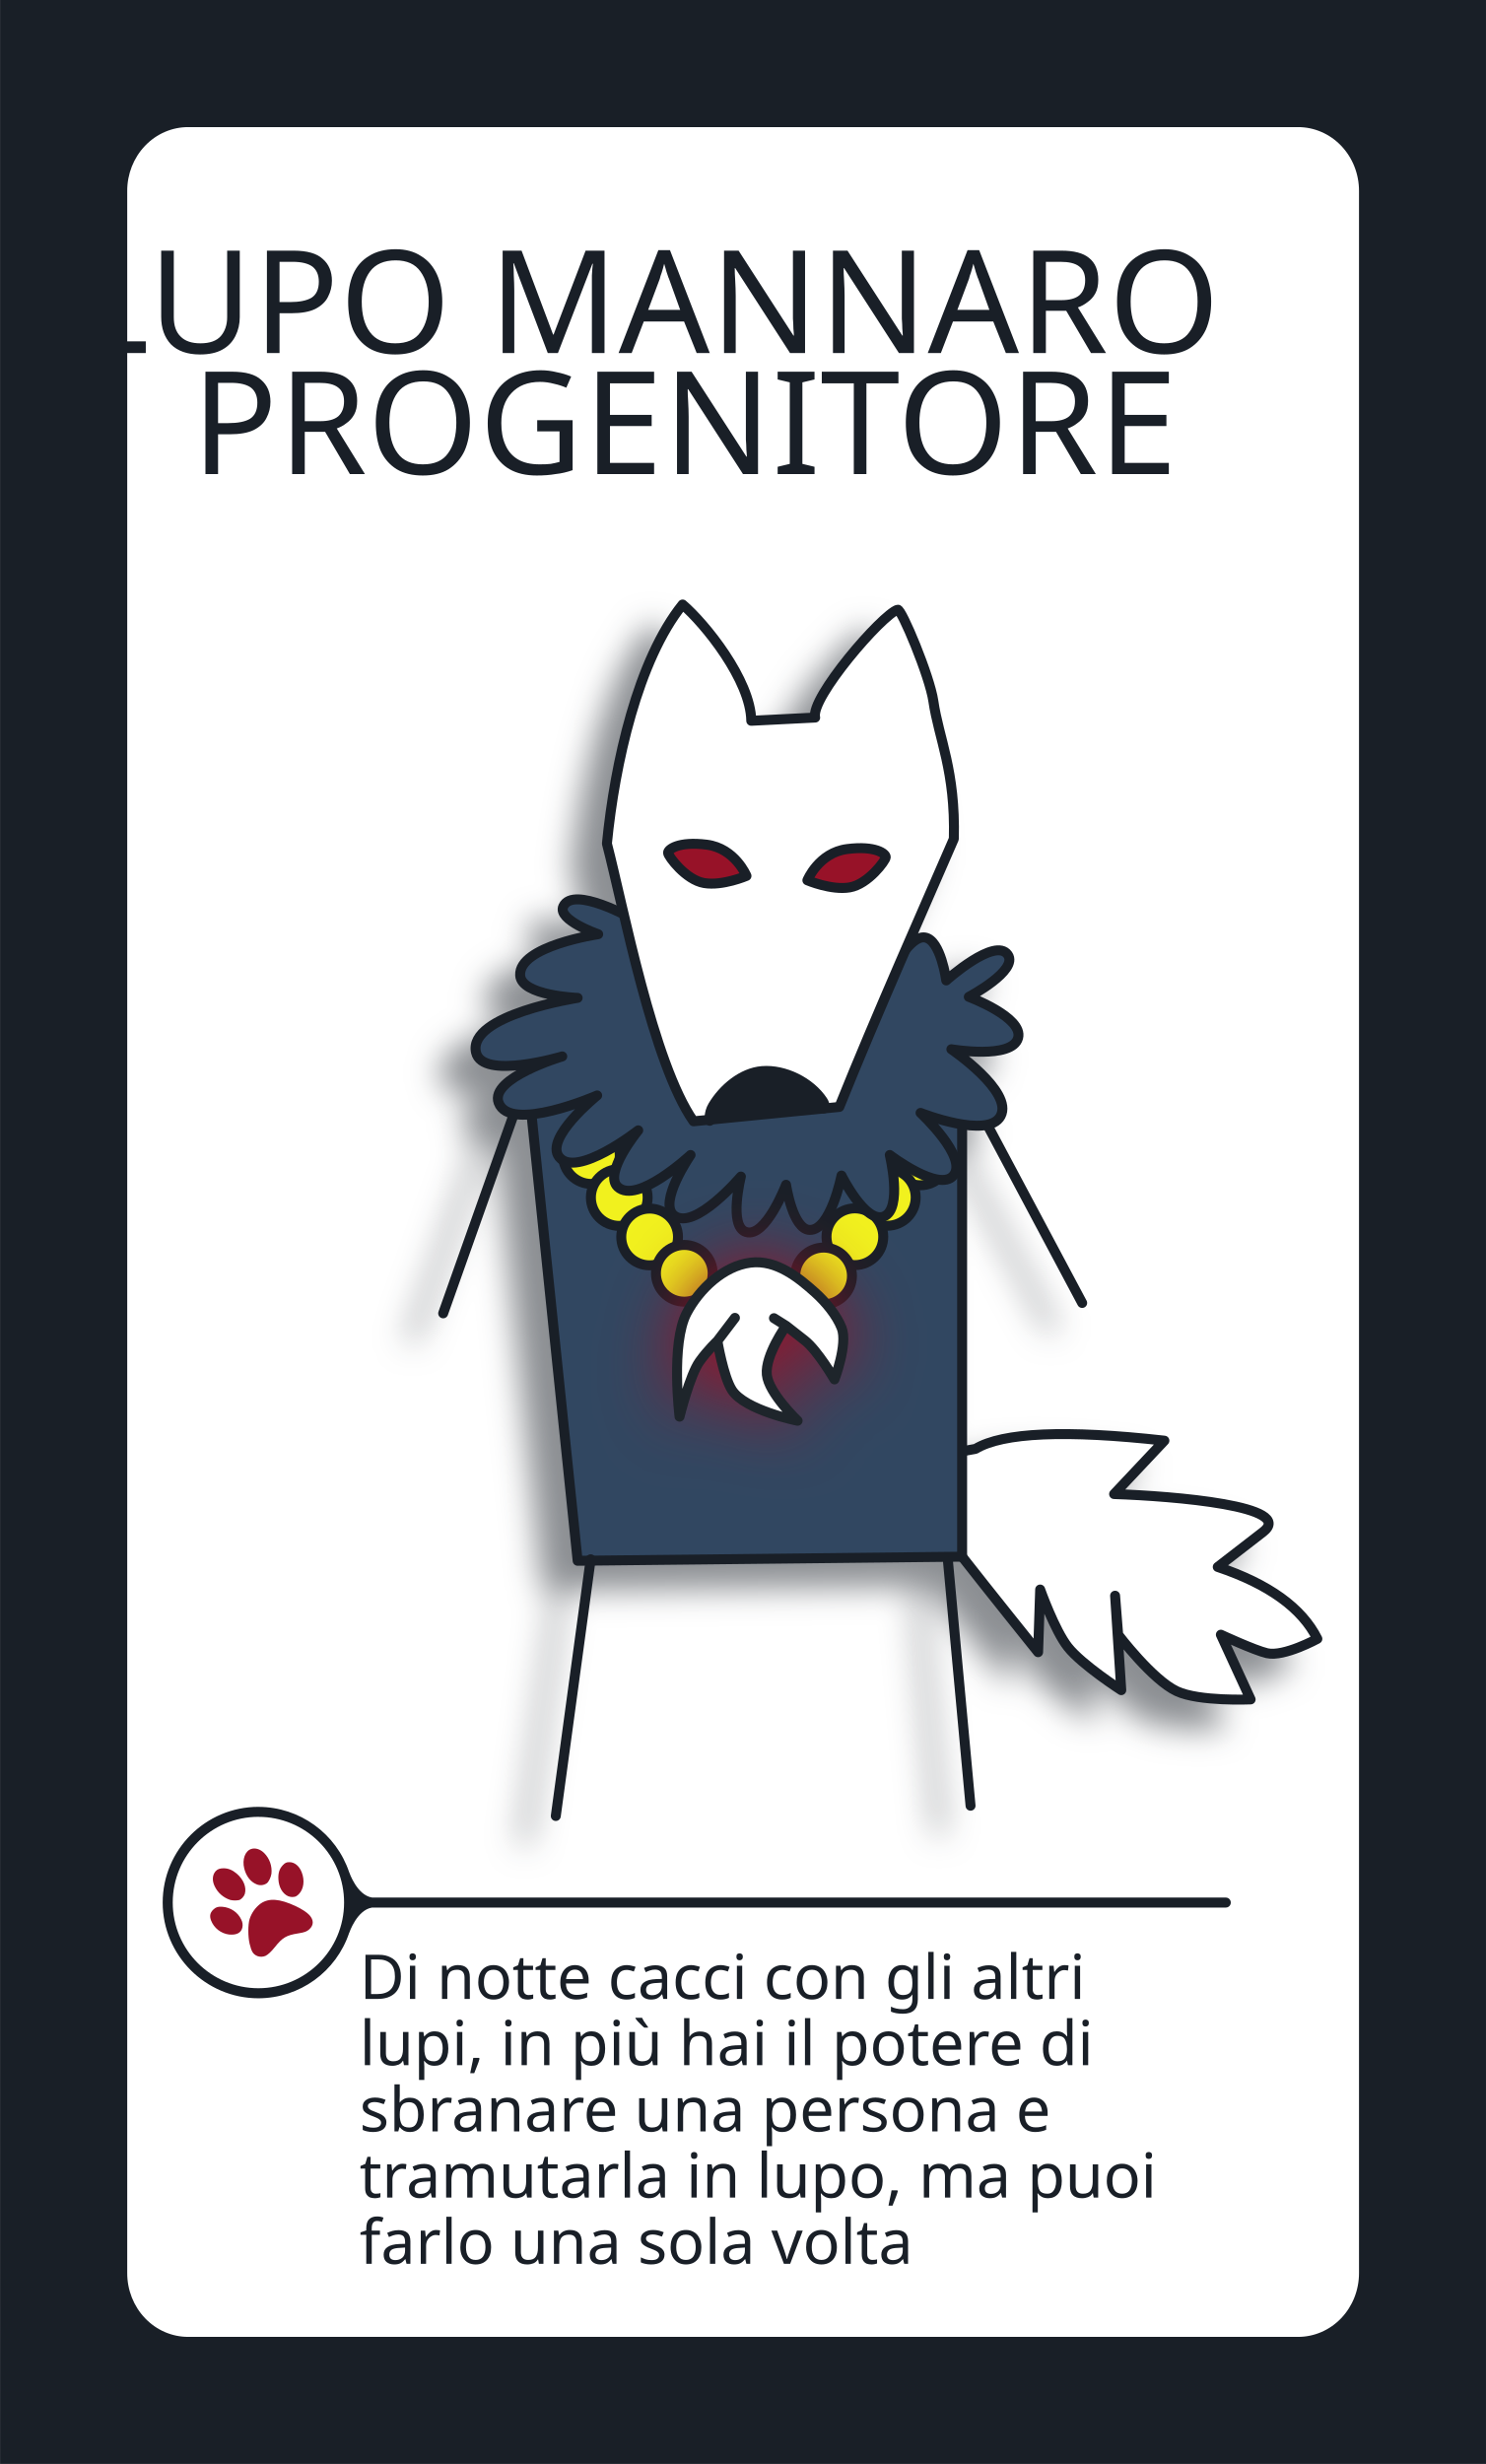
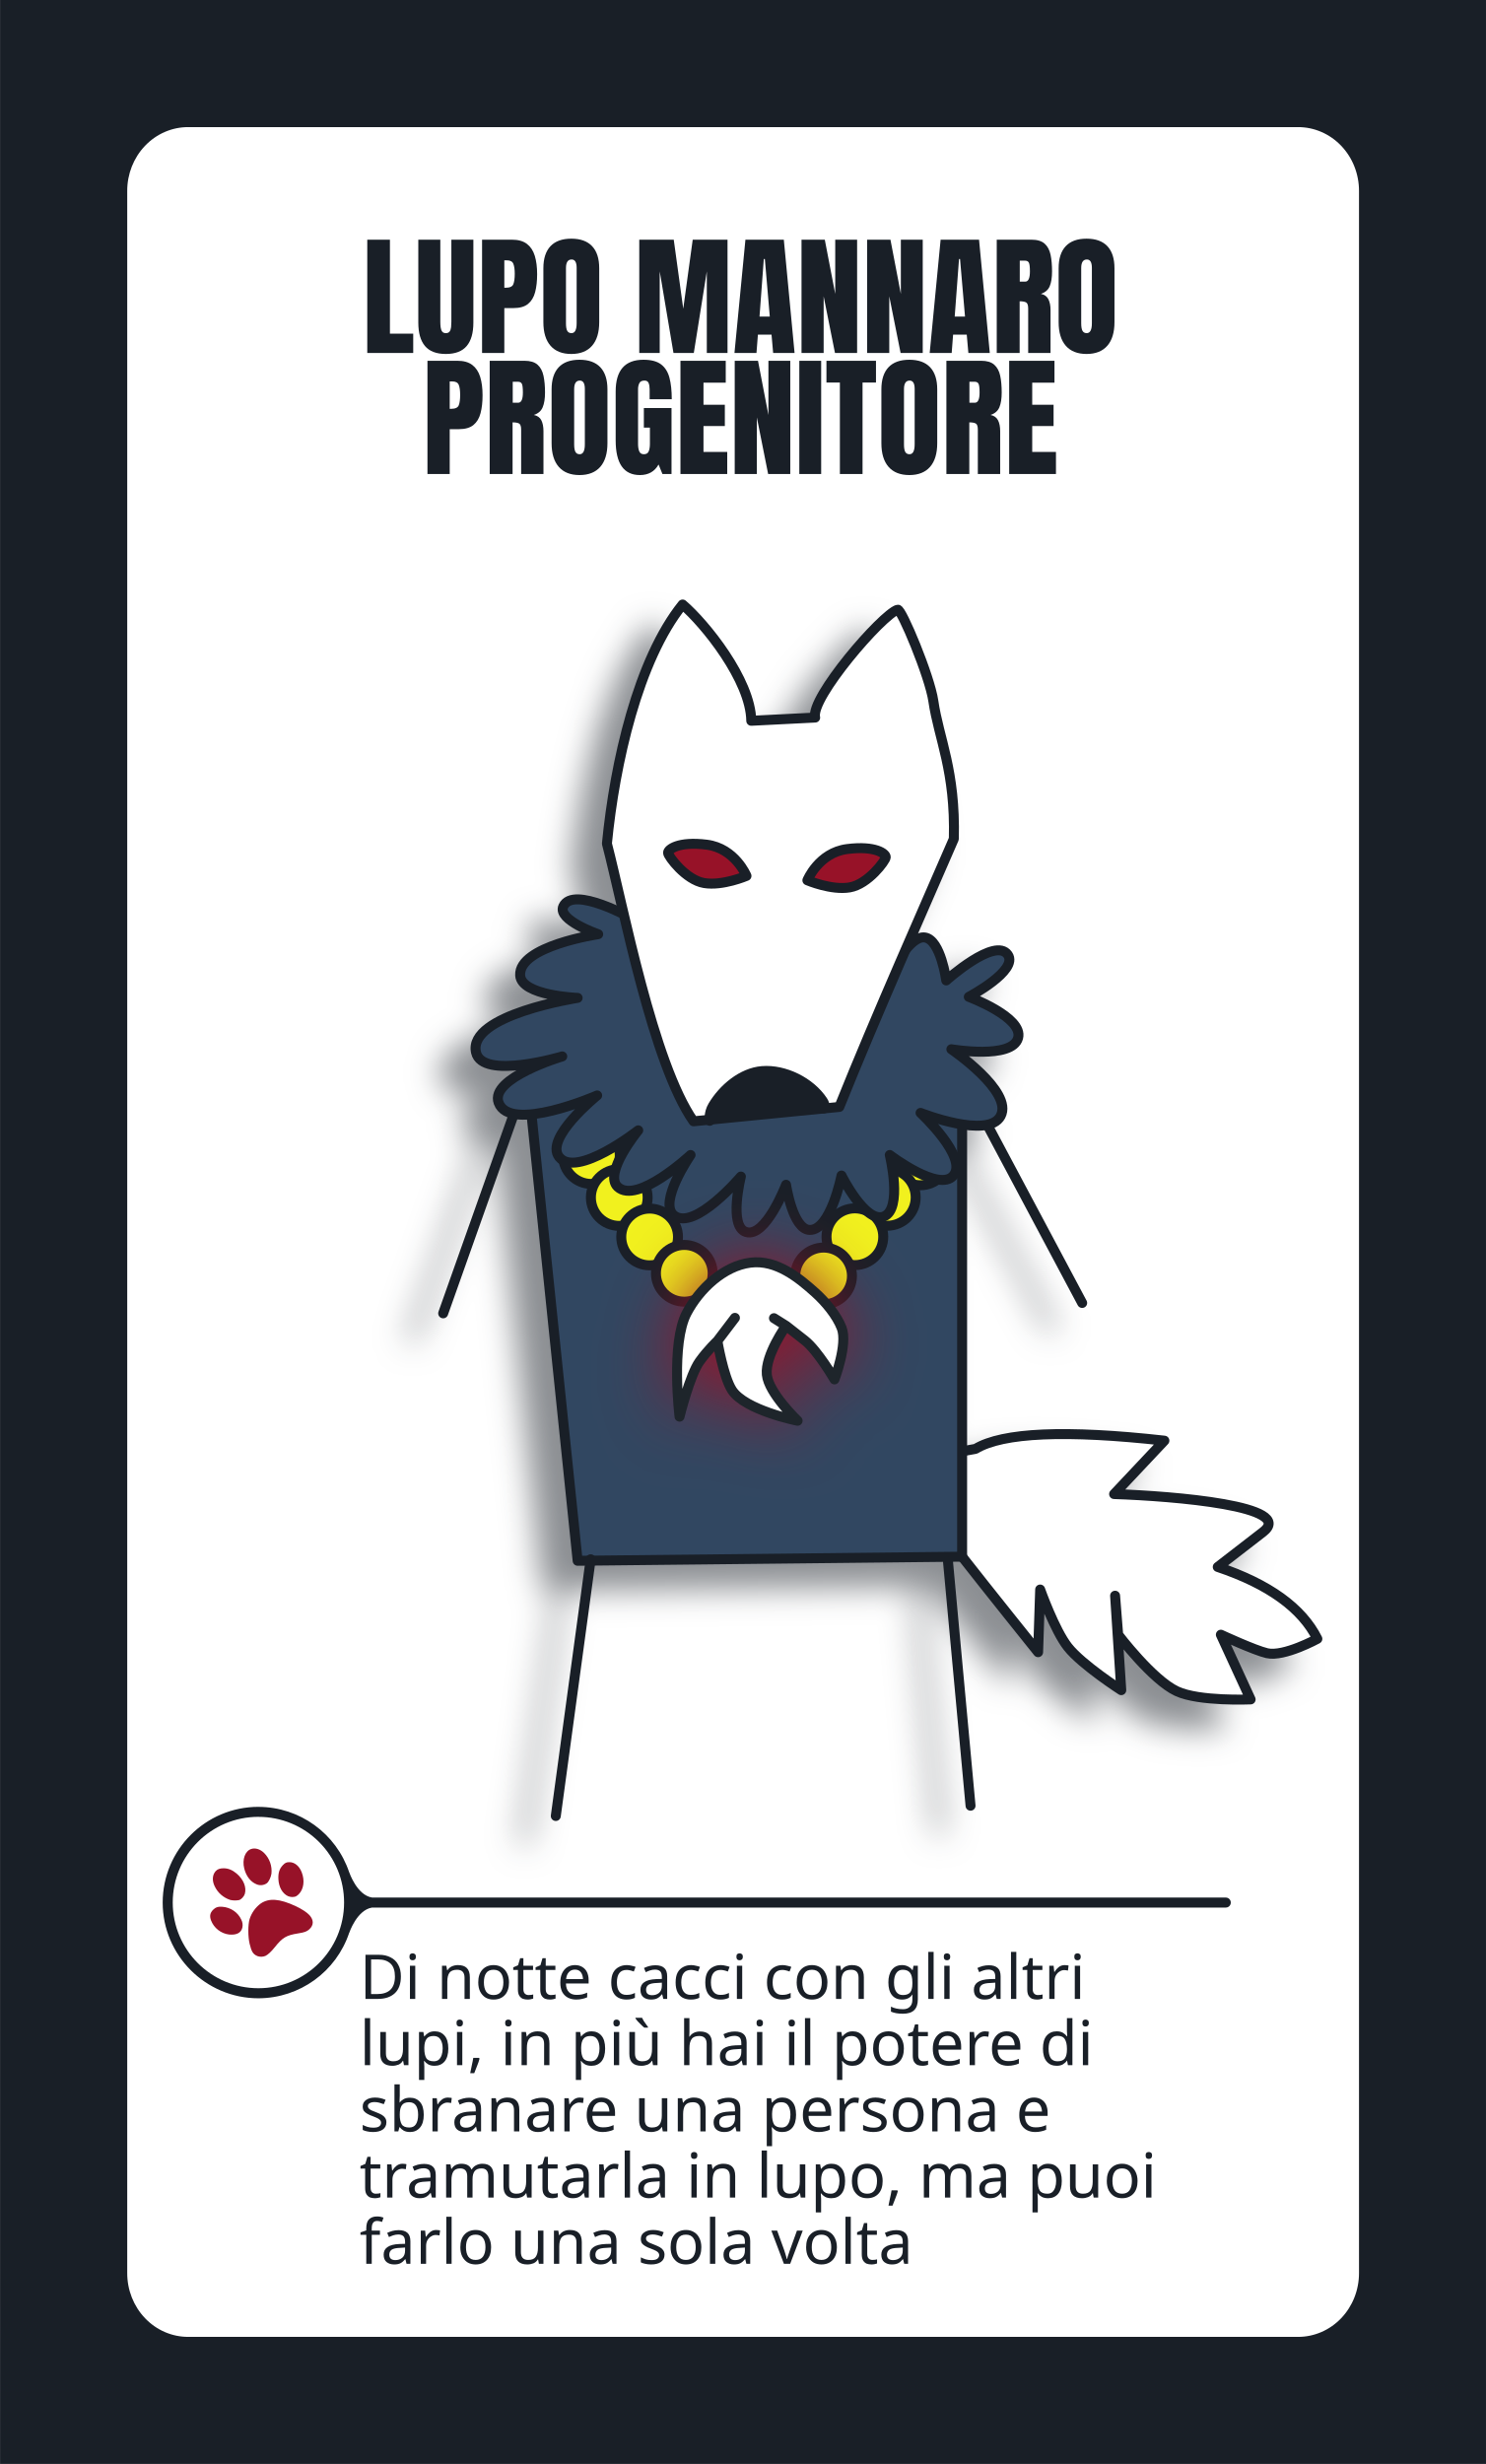
<svg xmlns="http://www.w3.org/2000/svg" width="287.245" height="476.219" viewBox="0 0 76 126">
  <defs>
    <filter id="b" width="1.132" height="1.09" x="-.084" y="-.035" style="color-interpolation-filters:sRGB">
      <feFlood flood-color="#191f27" flood-opacity=".502" result="flood" />
      <feGaussianBlur in="SourceGraphic" result="blur" stdDeviation=".5" />
      <feOffset dx="-1" dy=".8" in="blur" result="offset" />
      <feComposite in="flood" in2="offset" operator="in" result="comp1" />
      <feComposite in="SourceGraphic" in2="comp1" result="comp2" />
    </filter>
    <filter id="c" width="2.047" height="2.097" x="-.523" y="-.549" style="color-interpolation-filters:sRGB">
      <feFlood flood-color="#971228" flood-opacity="1" result="flood" />
      <feGaussianBlur in="SourceGraphic" result="blur" stdDeviation="1.1" />
      <feOffset in="blur" result="offset" />
      <feComposite in="flood" in2="offset" operator="in" result="comp1" />
      <feComposite in="SourceGraphic" in2="comp1" result="comp2" />
    </filter>
    <path id="a" d="M-425-941h85.185v34.354H-425z" />
  </defs>
  <path d="M-326.06 491.183v75.582h44.09v-75.582h-41.92z" style="fill:#191f27;fill-opacity:1;stroke:#191f27;stroke-width:3.779;stroke-linecap:round;stroke-linejoin:miter;stroke-miterlimit:3.3;stroke-dasharray:none;stroke-opacity:1;paint-order:markers stroke fill" transform="translate(520.675 -776.833)scale(1.58766)" />
  <path d="M773.671 118.269h63.062a3.46 3.46 0 0 1 3.47 3.469V234.8a3.46 3.46 0 0 1-3.47 3.469h-63.062a3.46 3.46 0 0 1-3.469-3.47V121.739a3.46 3.46 0 0 1 3.469-3.47" style="fill:#fff;fill-opacity:1;stroke:none;stroke-width:.204;stroke-linecap:round;stroke-linejoin:round;stroke-miterlimit:3.3;stroke-opacity:1" transform="matrix(.9 0 0 .94166 -686.675 -104.869)" />
  <text xml:space="preserve" x="-89.455" style="font-style:normal;font-variant:normal;font-weight:400;font-stretch:normal;font-size:6px;line-height:6.425px;font-family:Candara;-inkscape-font-specification:Candara;text-align:start;letter-spacing:0;word-spacing:0;writing-mode:lr-tb;direction:ltr;white-space:pre;shape-inside:url(#a);shape-padding:.922;display:inline;fill:#191f27;fill-opacity:1;stroke:none;stroke-width:4.535;stroke-linecap:round;stroke-linejoin:round;stroke-miterlimit:3.3;paint-order:fill markers stroke" transform="translate(241.906 595.11)scale(.52707)">
    <tspan x="-424.078" y="-935.156">Di notte cacci con gli altri </tspan>
    <tspan x="-424.078" y="-928.731">lupi, in più hai il potere di </tspan>
    <tspan x="-424.078" y="-922.306">sbranare una persona e </tspan>
    <tspan x="-424.078" y="-915.881">tramutarla in lupo, ma puoi </tspan>
    <tspan x="-424.078" y="-909.456">farlo una sola volta 
</tspan>
  </text>
-   <text xml:space="preserve" x="-185.926" y="545.568" style="font-style:normal;font-variant:normal;font-weight:400;font-stretch:normal;font-size:4.614px;line-height:3.9px;font-family:&quot;Franklin Gothic Medium Cond&quot;;-inkscape-font-specification:&quot;Franklin Gothic Medium Cond&quot;;text-align:center;letter-spacing:0;word-spacing:0;writing-mode:lr-tb;direction:ltr;text-anchor:middle;fill:#191f27;fill-opacity:1;stroke:none;stroke-width:1.308;stroke-linecap:round;stroke-linejoin:round;stroke-miterlimit:3.3;paint-order:fill markers stroke" transform="translate(333.057 -848.128)scale(1.58766)">
-     <tspan x="-185.926" y="545.568" style="font-style:normal;font-variant:normal;font-weight:400;font-stretch:normal;line-height:3.9px;font-family:Impact;-inkscape-font-specification:Impact;letter-spacing:0;word-spacing:0;fill:#191f27;fill-opacity:1;stroke-width:1.308">LUPO MANNARO</tspan>
-     <tspan x="-185.926" y="549.468" style="font-style:normal;font-variant:normal;font-weight:400;font-stretch:normal;line-height:3.9px;font-family:Impact;-inkscape-font-specification:Impact;letter-spacing:0;word-spacing:0;fill:#191f27;fill-opacity:1;stroke-width:1.308">PROGENITORE</tspan>
-   </text>
+   <path d="M-196.467 545.568L-197.947 545.568L-197.947 541.920L-197.217 541.920L-197.217 544.946L-196.467 544.946L-196.467 545.568M-195.416 545.601Q-195.872 545.601-196.088 545.345Q-196.303 545.089-196.303 544.592L-196.303 541.920L-195.594 541.920L-195.594 544.563Q-195.594 544.654-195.584 544.738Q-195.574 544.822-195.536 544.876Q-195.499 544.930-195.416 544.930Q-195.331 544.930-195.294 544.877Q-195.256 544.824-195.247 544.739Q-195.238 544.654-195.238 544.563L-195.238 541.920L-194.529 541.920L-194.529 544.592Q-194.529 545.089-194.744 545.345Q-194.960 545.601-195.416 545.601M-193.532 545.568L-194.249 545.568L-194.249 541.920L-193.285 541.920Q-192.983 541.920-192.805 542.055Q-192.628 542.189-192.551 542.438Q-192.475 542.687-192.475 543.031Q-192.475 543.363-192.539 543.608Q-192.603 543.854-192.768 543.989Q-192.933 544.123-193.235 544.123L-193.532 544.123L-193.532 545.568M-193.532 542.585L-193.532 543.468L-193.490 543.468Q-193.287 543.468-193.242 543.354Q-193.196 543.240-193.196 543.019Q-193.196 542.811-193.241 542.698Q-193.285 542.585-193.451 542.585L-193.532 542.585M-191.374 545.601Q-191.812 545.601-192.043 545.337Q-192.274 545.073-192.274 544.573L-192.274 542.840Q-192.274 542.372-192.045 542.129Q-191.816 541.887-191.374 541.887Q-190.933 541.887-190.704 542.129Q-190.475 542.372-190.475 542.840L-190.475 544.573Q-190.475 545.073-190.706 545.337Q-190.937 545.601-191.374 545.601M-191.368 544.930Q-191.202 544.930-191.202 544.608L-191.202 542.828Q-191.202 542.558-191.364 542.558Q-191.546 542.558-191.546 542.834L-191.546 544.612Q-191.546 544.782-191.505 544.856Q-191.463 544.930-191.368 544.930M-188.526 545.568L-189.185 545.568L-189.185 541.920L-188.074 541.920L-187.768 544.144L-187.463 541.920L-186.342 541.920L-186.342 545.568L-187.009 545.568L-187.009 542.940L-187.428 545.568L-188.083 545.568L-188.526 542.940L-188.526 545.568M-185.409 545.568L-186.118 545.568L-185.765 541.920L-184.528 541.920L-184.182 545.568L-184.872 545.568L-184.924 544.979L-185.363 544.979L-185.409 545.568M-185.173 542.542L-185.311 544.397L-184.980 544.397L-185.139 542.542L-185.173 542.542M-183.245 545.568L-183.958 545.568L-183.958 541.920L-183.208 541.920L-182.872 543.667L-182.872 541.920L-182.167 541.920L-182.167 545.568L-182.880 545.568L-183.245 543.744L-183.245 545.568M-181.131 545.568L-181.844 545.568L-181.844 541.920L-181.093 541.920L-180.758 543.667L-180.758 541.920L-180.053 541.920L-180.053 545.568L-180.766 545.568L-181.131 543.744L-181.131 545.568M-179.120 545.568L-179.829 545.568L-179.477 541.920L-178.239 541.920L-177.893 545.568L-178.583 545.568L-178.635 544.979L-179.075 544.979L-179.120 545.568M-178.884 542.542L-179.023 544.397L-178.691 544.397L-178.851 542.542L-178.884 542.542M-176.931 545.568L-177.669 545.568L-177.669 541.920L-176.550 541.920Q-176.270 541.920-176.127 542.047Q-175.984 542.175-175.935 542.404Q-175.887 542.633-175.887 542.942Q-175.887 543.240-175.962 543.419Q-176.038 543.597-176.247 543.665Q-176.075 543.700-176.006 543.836Q-175.936 543.972-175.936 544.188L-175.936 545.568L-176.656 545.568L-176.656 544.140Q-176.656 543.980-176.721 543.942Q-176.786 543.904-176.931 543.904L-176.931 545.568M-176.927 542.596L-176.927 543.271L-176.751 543.271Q-176.600 543.271-176.600 542.942Q-176.600 542.728-176.633 542.662Q-176.666 542.596-176.757 542.596L-176.927 542.596M-174.776 545.601Q-175.213 545.601-175.444 545.337Q-175.675 545.073-175.675 544.573L-175.675 542.840Q-175.675 542.372-175.446 542.129Q-175.217 541.887-174.776 541.887Q-174.334 541.887-174.105 542.129Q-173.876 542.372-173.876 542.840L-173.876 544.573Q-173.876 545.073-174.107 545.337Q-174.338 545.601-174.776 545.601M-174.770 544.930Q-174.604 544.930-174.604 544.608L-174.604 542.828Q-174.604 542.558-174.765 542.558Q-174.948 542.558-174.948 542.834L-174.948 544.612Q-174.948 544.782-174.906 544.856Q-174.865 544.930-174.770 544.930M-195.291 549.468L-196.008 549.468L-196.008 545.820L-195.044 545.820Q-194.741 545.820-194.564 545.955Q-194.387 546.089-194.310 546.338Q-194.233 546.587-194.233 546.931Q-194.233 547.263-194.298 547.508Q-194.362 547.754-194.527 547.889Q-194.692 548.023-194.994 548.023L-195.291 548.023L-195.291 549.468M-195.291 546.485L-195.291 547.368L-195.249 547.368Q-195.046 547.368-195 547.254Q-194.955 547.140-194.955 546.919Q-194.955 546.711-194.999 546.598Q-195.044 546.485-195.210 546.485L-195.291 546.485M-193.266 549.468L-194.003 549.468L-194.003 545.820L-192.884 545.820Q-192.604 545.820-192.461 545.947Q-192.318 546.075-192.270 546.304Q-192.221 546.533-192.221 546.842Q-192.221 547.140-192.297 547.319Q-192.372 547.497-192.582 547.565Q-192.409 547.600-192.340 547.736Q-192.271 547.872-192.271 548.088L-192.271 549.468L-192.990 549.468L-192.990 548.040Q-192.990 547.880-193.055 547.842Q-193.120 547.804-193.266 547.804L-193.266 549.468M-193.261 546.496L-193.261 547.171L-193.085 547.171Q-192.934 547.171-192.934 546.842Q-192.934 546.628-192.967 546.562Q-193 546.496-193.091 546.496L-193.261 546.496M-191.110 549.501Q-191.547 549.501-191.778 549.237Q-192.009 548.973-192.009 548.473L-192.009 546.740Q-192.009 546.272-191.780 546.029Q-191.551 545.787-191.110 545.787Q-190.668 545.787-190.439 546.029Q-190.210 546.272-190.210 546.740L-190.210 548.473Q-190.210 548.973-190.441 549.237Q-190.673 549.501-191.110 549.501M-191.104 548.830Q-190.938 548.830-190.938 548.508L-190.938 546.728Q-190.938 546.458-191.100 546.458Q-191.282 546.458-191.282 546.734L-191.282 548.512Q-191.282 548.682-191.240 548.756Q-191.199 548.830-191.104 548.830M-189.164 549.501Q-189.945 549.501-189.945 548.382L-189.945 546.809Q-189.945 545.787-189.050 545.787Q-188.681 545.787-188.484 545.935Q-188.287 546.083-188.212 546.367Q-188.138 546.651-188.138 547.059L-188.851 547.059L-188.851 546.736Q-188.851 546.618-188.883 546.538Q-188.915 546.458-189.016 546.458Q-189.143 546.458-189.183 546.543Q-189.224 546.628-189.224 546.730L-189.224 548.498Q-189.224 548.645-189.185 548.737Q-189.147 548.830-189.035 548.830Q-188.919 548.830-188.881 548.737Q-188.842 548.645-188.842 548.494L-188.842 547.974L-189.037 547.974L-189.037 547.343L-188.146 547.343L-188.146 549.468L-188.438 549.468L-188.563 549.161Q-188.753 549.501-189.164 549.501M-186.351 549.468L-187.858 549.468L-187.858 545.820L-186.399 545.820L-186.399 546.525L-187.116 546.525L-187.116 547.236L-186.428 547.236L-186.428 547.922L-187.116 547.922L-187.116 548.757L-186.351 548.757L-186.351 549.468M-185.397 549.468L-186.110 549.468L-186.110 545.820L-185.360 545.820L-185.024 547.567L-185.024 545.820L-184.320 545.820L-184.320 549.468L-185.033 549.468L-185.397 547.644L-185.397 549.468M-183.325 549.468L-184.029 549.468L-184.029 545.820L-183.325 545.820L-183.325 549.468M-181.992 549.468L-182.722 549.468L-182.722 546.521L-183.155 546.521L-183.155 545.820L-181.559 545.820L-181.559 546.521L-181.992 546.521L-181.992 549.468M-180.485 549.501Q-180.922 549.501-181.154 549.237Q-181.385 548.973-181.385 548.473L-181.385 546.740Q-181.385 546.272-181.156 546.029Q-180.927 545.787-180.485 545.787Q-180.044 545.787-179.815 546.029Q-179.586 546.272-179.586 546.740L-179.586 548.473Q-179.586 548.973-179.817 549.237Q-180.048 549.501-180.485 549.501M-180.479 548.830Q-180.313 548.830-180.313 548.508L-180.313 546.728Q-180.313 546.458-180.475 546.458Q-180.657 546.458-180.657 546.734L-180.657 548.512Q-180.657 548.682-180.616 548.756Q-180.574 548.830-180.479 548.830M-178.553 549.468L-179.291 549.468L-179.291 545.820L-178.172 545.820Q-177.892 545.820-177.749 545.947Q-177.606 546.075-177.557 546.304Q-177.509 546.533-177.509 546.842Q-177.509 547.140-177.584 547.319Q-177.660 547.497-177.869 547.565Q-177.697 547.600-177.628 547.736Q-177.558 547.872-177.558 548.088L-177.558 549.468L-178.278 549.468L-178.278 548.040Q-178.278 547.880-178.343 547.842Q-178.408 547.804-178.553 547.804L-178.553 549.468M-178.549 546.496L-178.549 547.171L-178.373 547.171Q-178.222 547.171-178.222 546.842Q-178.222 546.628-178.255 546.562Q-178.288 546.496-178.379 546.496L-178.549 546.496M-175.761 549.468L-177.268 549.468L-177.268 545.820L-175.809 545.820L-175.809 546.525L-176.526 546.525L-176.526 547.236L-175.838 547.236L-175.838 547.922L-176.526 547.922L-176.526 548.757L-175.761 548.757" style="fill:#191f27;fill-opacity:1;stroke:none" transform="translate(333.057 -848.128)scale(1.58766)" />
  <path d="M94.066 233.145c-.14-.059-.19-.137-.253-.4-.054-.229-.054-.614.001-.793a1 1 0 0 1 .363-.504c.267-.177.602-.152 1.115.085.193.09.37.204.449.292.145.161.142.326-.007.46-.08.071-.151.097-.362.13-.377.06-.501.134-.747.444-.114.144-.22.241-.301.28a.36.36 0 0 1-.26.006zm-.906-.693a.72.72 0 0 1-.592-.463c-.047-.137-.028-.235.066-.332.082-.084.165-.111.304-.1.268.022.5.18.607.413a.38.38 0 0 1 .035.259c-.04.167-.185.243-.42.222m.026-1.116a.84.84 0 0 1-.495-.433c-.09-.18-.08-.367.025-.488.061-.068.137-.097.259-.097.15 0 .283.054.421.17.224.191.325.445.263.656-.025.083-.114.178-.185.198a.7.7 0 0 1-.288-.005zm1.865-.12c-.18-.085-.296-.288-.31-.545-.01-.2.031-.333.141-.451.071-.077.12-.1.215-.099.167 0 .318.125.395.325.104.266.065.547-.096.708a.4.4 0 0 1-.098.073.35.35 0 0 1-.247-.012m-1.02-.384c-.187-.077-.328-.26-.39-.505-.073-.29.027-.568.227-.63.132-.043.29.008.414.13a.82.82 0 0 1 .235.667c-.018.117-.084.255-.146.305a.34.34 0 0 1-.34.033" style="fill:#971228;fill-opacity:1;stroke:none;stroke-width:.195;stroke-dasharray:none;stroke-opacity:1" transform="translate(-136.178 -270.128)scale(1.58766)" />
  <path d="M-201.454 592.396a3.086 3.086 0 0 0-3.084 3.082c0 1.7 1.384 3.084 3.084 3.084a3.09 3.09 0 0 0 2.926-2.114v.006s.244-.736.736-.814h27.503a.16.16 0 0 0 .16-.162.16.16 0 0 0-.16-.16h-27.5c-.494-.074-.739-.814-.739-.814v.005a3.09 3.09 0 0 0-2.926-2.112zm0 .323a2.756 2.756 0 0 1 2.76 2.762 2.76 2.76 0 1 1-2.76-2.763" style="baseline-shift:baseline;display:inline;overflow:visible;vector-effect:none;fill:#191f27;stroke-linecap:round;stroke-linejoin:round;stroke-miterlimit:3.3;paint-order:markers stroke fill;enable-background:accumulate;stop-color:#000" transform="translate(333.057 -848.128)scale(1.58766)" />
  <g style="filter:url(#b)" transform="translate(-378.41 -124.732)scale(1.58766)">
    <path d="m255.708 112.164-3.087 8.7M273.206 120.53l-4.584-8.606M269.77 125.23q1.322-.795 6.085-.265l-1.62 1.72c1.94.065 5.874.39 4.795 1.223l-1.456 1.125q2.464.825 3.209 2.315s-1.073.588-1.621.463c-.403-.093-1.488-.596-1.488-.596l.959 2.084s-1.659.075-2.381-.265c-.79-.37-1.886-1.819-1.886-1.819l-.099-1.256.199 3.042s-1.262-.811-1.72-1.389c-.426-.537-.893-1.852-.893-1.852l-.066 2.018s-1.641-2.043-2.448-3.076c-.401-.515-1.19-1.555-1.19-1.555l.165-1.653z" style="fill:#fff;fill-opacity:1;stroke:#191f27;stroke-width:.321;stroke-linecap:round;stroke-linejoin:round;stroke-miterlimit:3.3;stroke-dasharray:none;stroke-dashoffset:0;stroke-opacity:1;paint-order:normal" />
    <path d="m255.217 112.05 1.736 16.784 12.386-.132v-17.363z" style="fill:#314761;fill-opacity:1;stroke:#191f27;stroke-width:.321;stroke-linecap:round;stroke-linejoin:round;stroke-miterlimit:3.3;stroke-dasharray:none;stroke-dashoffset:0;stroke-opacity:1;paint-order:normal" />
    <g style="fill:#f1f11e;fill-opacity:1" transform="translate(106.362 -57.415)">
      <circle cx="151.035" cy="173.198" r=".914" style="fill:#f1f11e;fill-opacity:1;stroke:#191f27;stroke-width:.321;stroke-linecap:round;stroke-linejoin:round;stroke-miterlimit:3.3;stroke-dasharray:none;stroke-dashoffset:11.159;stroke-opacity:1;paint-order:normal" />
      <circle cx="151.932" cy="174.549" r=".914" style="fill:#f1f11e;fill-opacity:1;stroke:#191f27;stroke-width:.321;stroke-linecap:round;stroke-linejoin:round;stroke-miterlimit:3.3;stroke-dasharray:none;stroke-dashoffset:11.159;stroke-opacity:1;paint-order:normal" />
      <circle cx="152.91" cy="175.819" r=".914" style="fill:#f1f11e;fill-opacity:1;stroke:#191f27;stroke-width:.321;stroke-linecap:round;stroke-linejoin:round;stroke-miterlimit:3.3;stroke-dasharray:none;stroke-dashoffset:11.159;stroke-opacity:1;paint-order:normal" />
      <circle cx="-161.633" cy="173.24" r=".914" style="fill:#f1f11e;fill-opacity:1;stroke:#191f27;stroke-width:.321;stroke-linecap:round;stroke-linejoin:round;stroke-miterlimit:3.3;stroke-dasharray:none;stroke-dashoffset:11.159;stroke-opacity:1;paint-order:normal" transform="scale(-1 1)" />
      <circle cx="160.567" cy="174.544" r=".914" style="fill:#f1f11e;fill-opacity:1;stroke:#191f27;stroke-width:.321;stroke-linecap:round;stroke-linejoin:round;stroke-miterlimit:3.3;stroke-dasharray:none;stroke-dashoffset:11.159;stroke-opacity:1;paint-order:normal" />
      <circle cx="159.522" cy="175.812" r=".914" style="fill:#f1f11e;fill-opacity:1;stroke:#191f27;stroke-width:.321;stroke-linecap:round;stroke-linejoin:round;stroke-miterlimit:3.3;stroke-dasharray:none;stroke-dashoffset:11.159;stroke-opacity:1;paint-order:normal" />
      <circle cx="154.027" cy="176.99" r=".914" style="fill:#f1f11e;fill-opacity:1;stroke:#191f27;stroke-width:.321;stroke-linecap:round;stroke-linejoin:round;stroke-miterlimit:3.3;stroke-dasharray:none;stroke-dashoffset:11.159;stroke-opacity:1;paint-order:normal" />
      <circle cx="-158.514" cy="177.075" r=".914" style="fill:#f1f11e;fill-opacity:1;stroke:#191f27;stroke-width:.321;stroke-linecap:round;stroke-linejoin:round;stroke-miterlimit:3.3;stroke-dasharray:none;stroke-dashoffset:11.159;stroke-opacity:1;paint-order:normal" transform="scale(-1 1)" />
    </g>
    <path d="M258.736 108.164s-1.932-1.096-2.246-.404c-.197.437 1.125.893 1.125.893s-2.566.378-2.514 1.323c.037.663 1.852.728 1.852.728s-3.546.545-3.274 1.753c.204.904 2.778.132 2.778.132s-2.34.695-2.05 1.488c.364.997 3.175-.231 3.175-.231s-1.708 1.376-1.224 1.984c.558.701 2.547-.86 2.547-.86s-1.132 1.378-.662 1.82c.623.584 2.348-1.026 2.348-1.026s-1.064 1.542-.529 1.951c.66.505 2.15-1.256 2.15-1.256s-.405 1.606.165 1.786c.635.2 1.29-1.522 1.29-1.522s.214 1.442.761 1.455c.677.017 1.025-1.752 1.025-1.752s.763 1.538 1.356 1.322c.625-.227.199-1.984.199-1.984s1.588 1.21 2.05.662c.49-.581-1.058-2.018-1.058-2.018s2.177.86 2.58.1c.416-.788-1.588-2.15-1.588-2.15s1.96.337 2.15-.364c.18-.665-1.588-1.323-1.588-1.323s1.61-.85 1.257-1.356c-.41-.588-1.984.827-1.984.827s-.175-1.3-.682-1.383c-.482-.08-1.037 1.037-1.037 1.037z" style="fill:#314761;fill-opacity:1;stroke:#191f27;stroke-width:.321;stroke-linecap:round;stroke-linejoin:round;stroke-miterlimit:3.3;stroke-dasharray:none;stroke-dashoffset:0;stroke-opacity:1;paint-order:normal" />
    <path d="m260.687 114.679 4.696-.463c1.17-2.914 2.82-6.625 3.689-8.634.057-2.2-.486-3.235-.66-4.437-.116-.804-1.03-2.983-1.15-2.945-.502.157-2.827 2.85-2.657 3.475l-2.059.104c-.016-1.308-1.497-3.137-2.212-3.745-1.436 1.786-2.185 5.107-2.438 7.701.528 2.033 1.486 7.084 2.79 8.944" style="fill:#fff;fill-opacity:1;stroke:#191f27;stroke-width:.321;stroke-linecap:round;stroke-linejoin:round;stroke-miterlimit:3.3;stroke-dasharray:none;stroke-dashoffset:11.159;stroke-opacity:1;paint-order:markers fill stroke" />
    <path d="M261.21 114.662s-.043-.237.1-.476c.33-.557.94-1.073 1.587-1.124.722-.058 1.55.354 1.951.959.11.166.033.244.033.244" style="fill:#191f27;fill-opacity:1;stroke:#191f27;stroke-width:.321;stroke-linecap:round;stroke-linejoin:round;stroke-miterlimit:3.3;stroke-dasharray:none;stroke-dashoffset:11.159;stroke-opacity:1;paint-order:markers fill stroke" />
    <path d="M264.354 106.917s.772.33 1.365.228c.593-.101 1.155-.864 1.16-.973.006-.109-.328-.379-1.244-.262-.917.116-1.281 1.007-1.281 1.007M262.392 106.775s-.772.331-1.365.23c-.593-.1-1.157-.863-1.162-.972-.006-.108.328-.379 1.244-.264.917.115 1.283 1.006 1.283 1.006" style="fill:#971228;fill-opacity:1;stroke:#191f27;stroke-width:.321;stroke-linecap:round;stroke-linejoin:round;stroke-miterlimit:3.3;stroke-dasharray:none;stroke-dashoffset:11.159;stroke-opacity:1" />
    <path d="m257.373 128.786-1.124 8.268M268.883 128.852l.727 7.871" style="fill:#fff;fill-opacity:1;stroke:#191f27;stroke-width:.321;stroke-linecap:round;stroke-linejoin:round;stroke-miterlimit:3.3;stroke-dasharray:none;stroke-dashoffset:0;stroke-opacity:1;paint-order:normal" />
    <path d="m263.667 121.265-.39-.245m-1.822.734.565-.744m-1.784 3.182s-.29-2.353.231-3.34c.407-.77 1.187-1.51 2.05-1.62.848-.11 1.583.511 2.086.961.332.298.696.73.856 1.145.2.52-.232 1.654-.232 1.654s-.543-.933-.959-1.257c-.265-.206-.6-.47-.6-.47s-.68.951-.621 1.571c.056.594.992 1.488.992 1.488s-1.698-.334-2.117-.992c-.277-.437-.467-1.578-.467-1.578s-.306.287-.574.66c-.314.437-.645 1.778-.645 1.778" style="fill:#fff;fill-opacity:1;stroke:#1e252b;stroke-width:.321;stroke-linecap:round;stroke-linejoin:round;stroke-miterlimit:3.3;stroke-dasharray:none;stroke-dashoffset:0;stroke-opacity:1;paint-order:normal;filter:url(#c)" />
  </g>
</svg>
